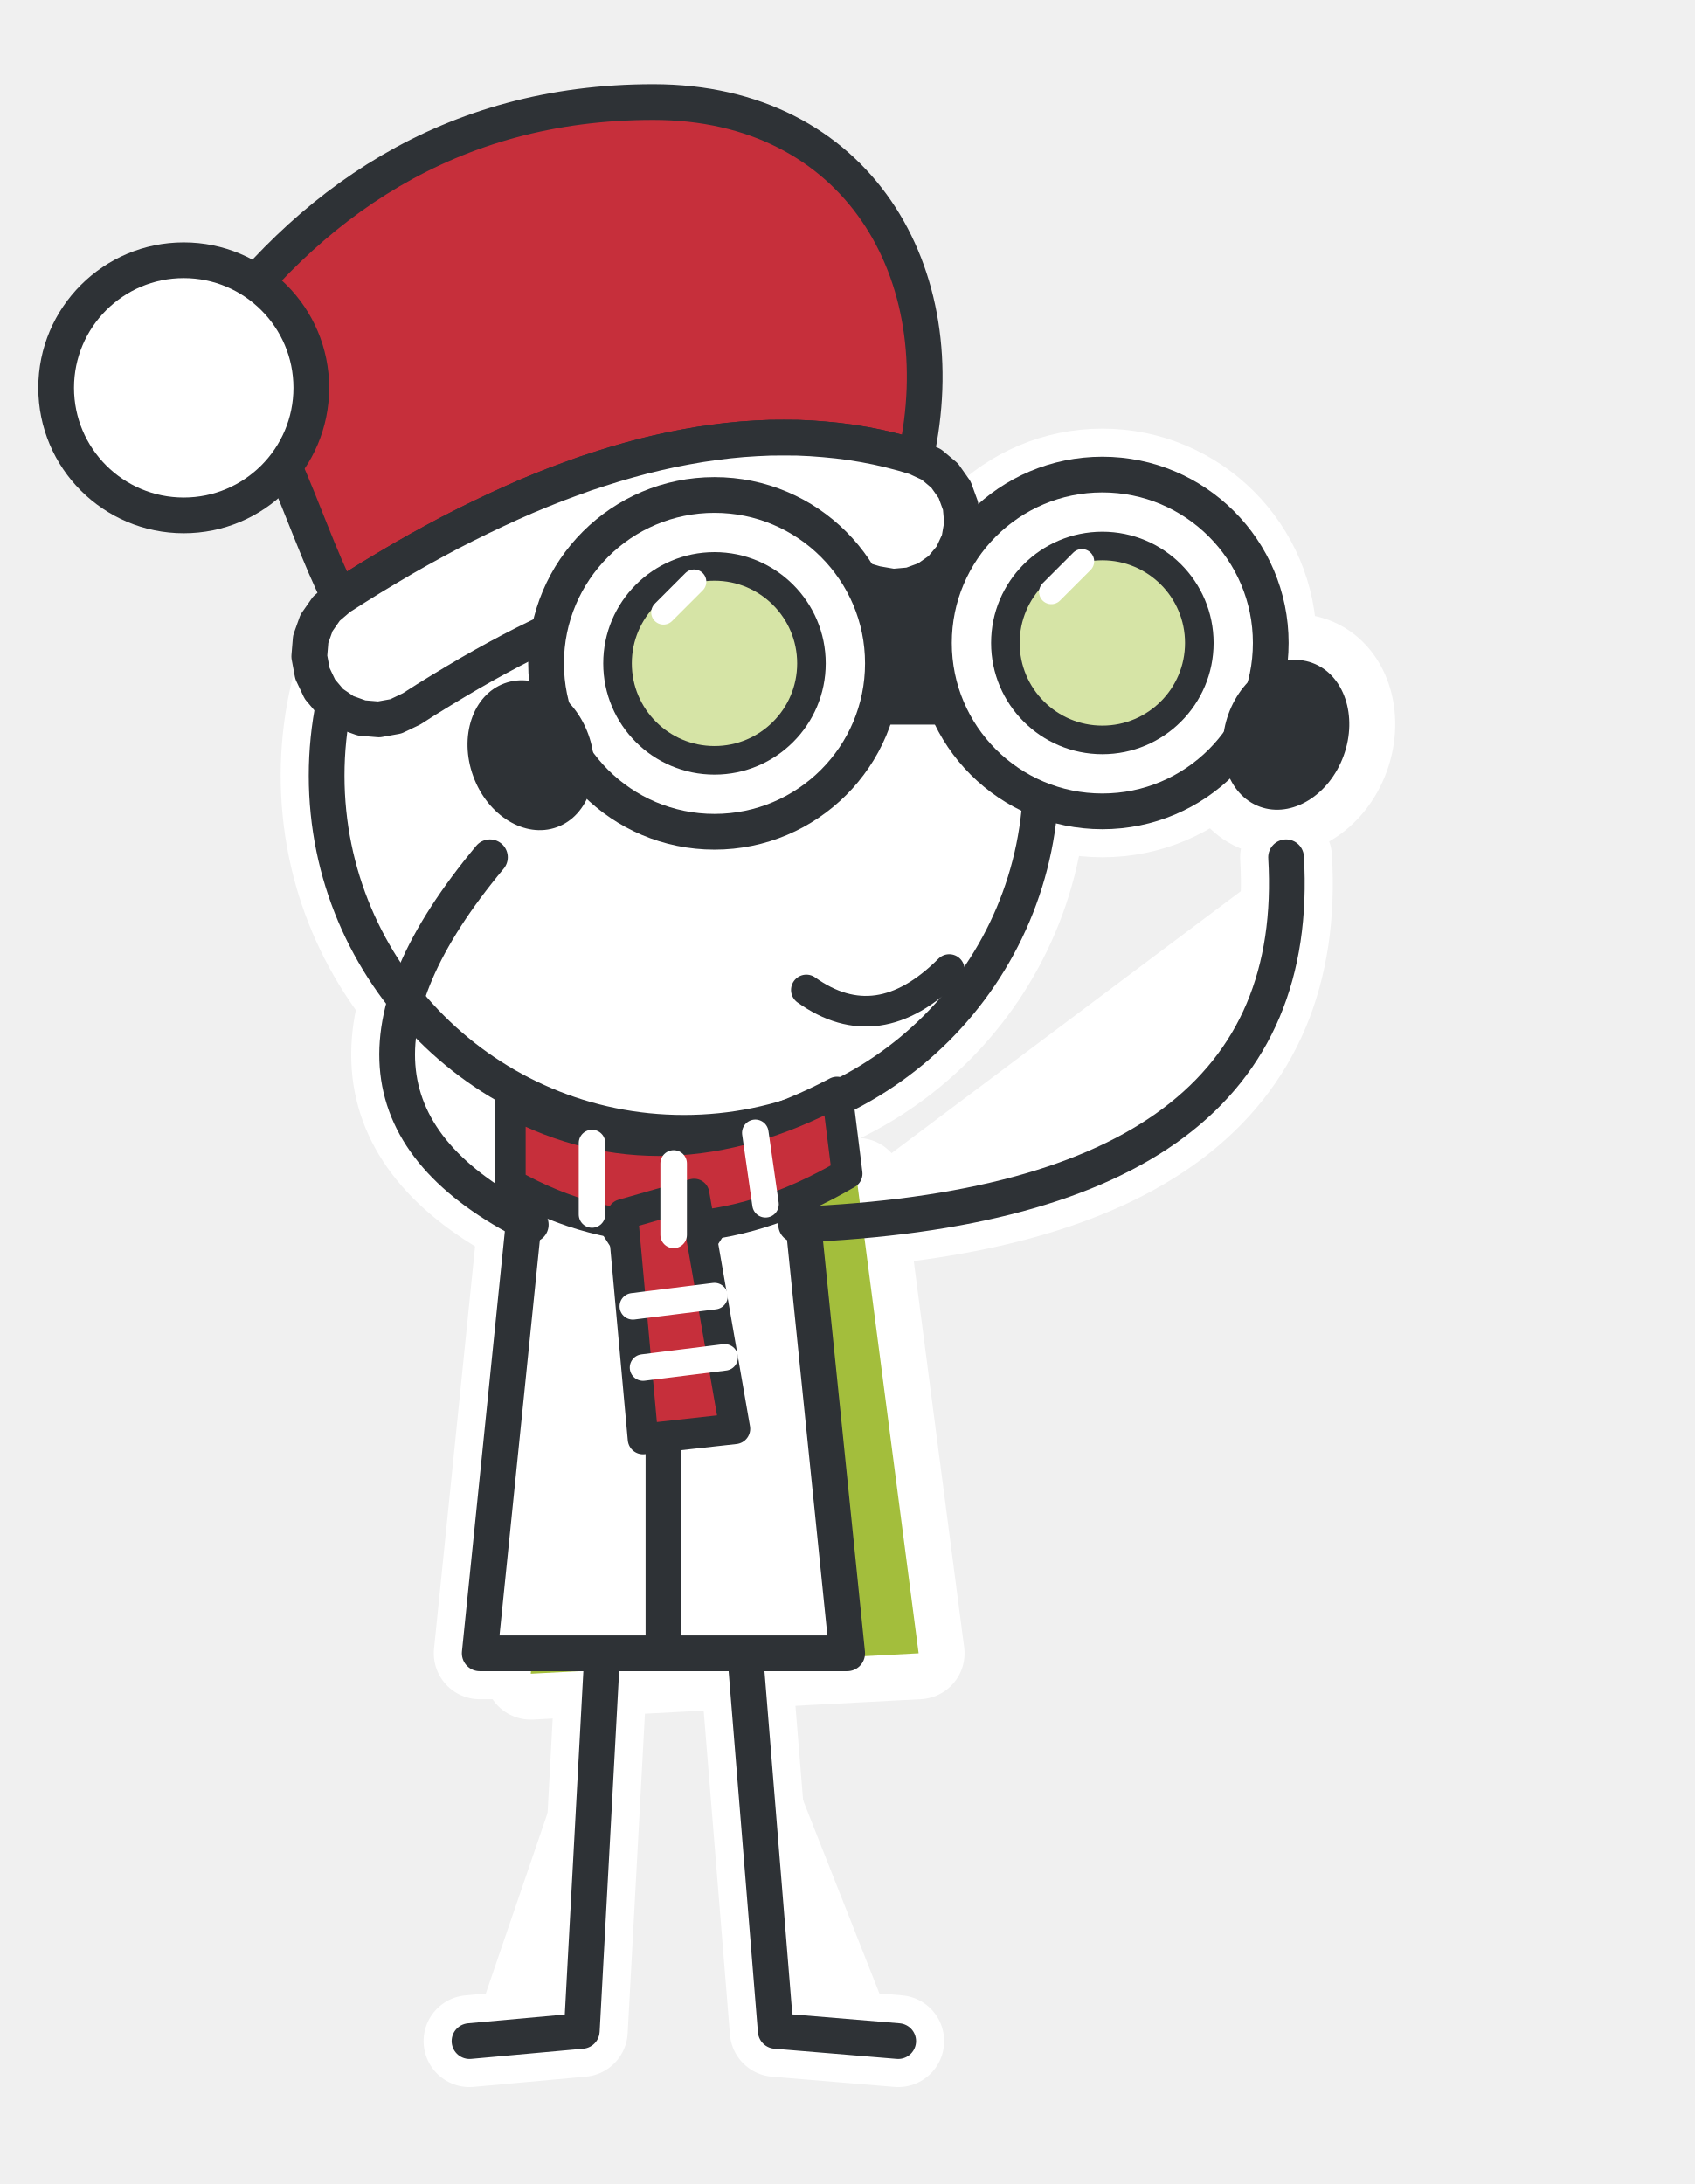
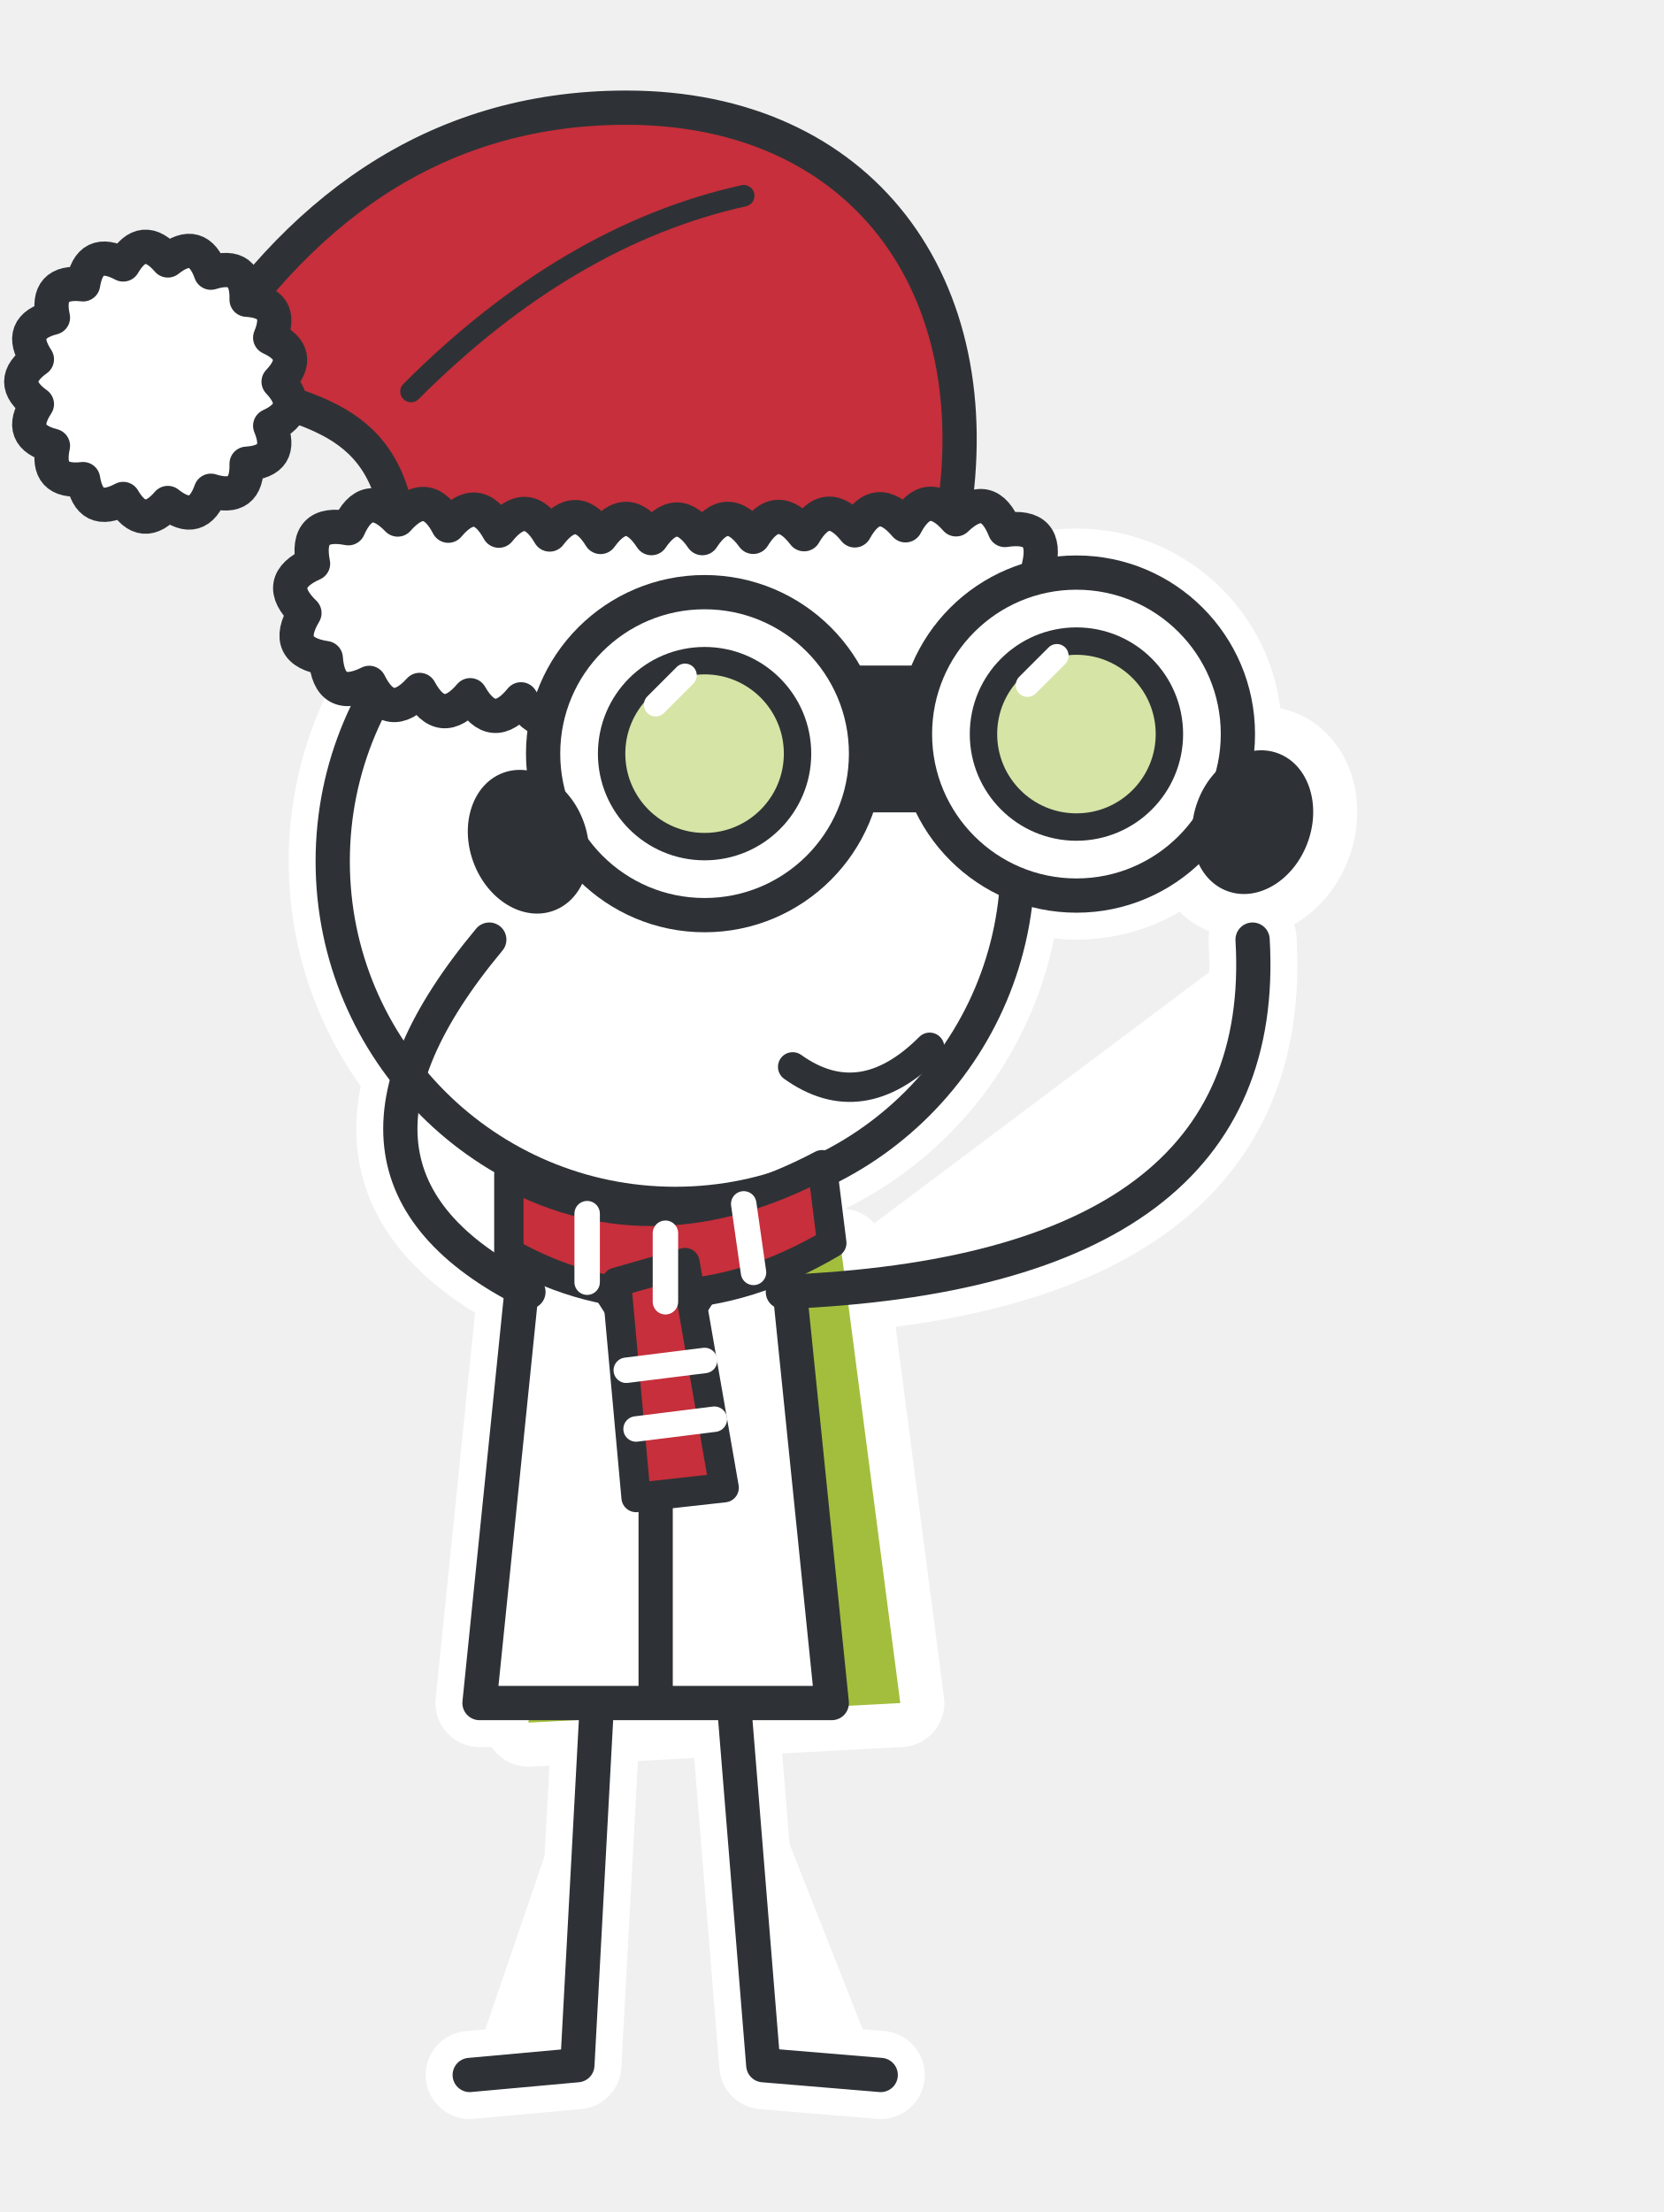
- <svg xmlns="http://www.w3.org/2000/svg" aria-hidden="true" focusable="false" viewBox="28 -4 166 214" fill="none" stroke="#2E3236" stroke-width="3.5" stroke-linecap="round" stroke-linejoin="round">
+ <svg xmlns="http://www.w3.org/2000/svg" aria-hidden="true" focusable="false" viewBox="26 -16 170 226" fill="none" stroke="#2E3236" stroke-width="3.5" stroke-linecap="round" stroke-linejoin="round">
  <g stroke="#FFFFFF" stroke-width="9" fill="#FFFFFF">
    <path d="M84 114 L112 112 L118 158 L80 160 Z" />
    <path d="M87 158 L85 195 L74 196" />
    <path d="M101 158 L104 195 L116 196" />
    <path d="M80 109 L75 158 L111 158 L106 109" />
    <path d="M84 109 L93 123 L102 109" />
    <path d="M93 123 L93 157" />
    <circle cx="95" cy="72" r="35" />
    <path d="M107 93 Q114 98 121 91" />
    <path d="M80 116 Q56 104 76 80" />
    <path d="M106 116 Q156 114 154 80" />
    <rect x="111" y="52" width="12" height="15" rx="2.5" />
    <circle cx="98" cy="61" r="16.5" />
    <circle cx="98" cy="61" r="9.5" />
    <circle cx="136" cy="59" r="16.5" />
    <circle cx="136" cy="59" r="9.5" />
    <path d="M93 56 L96 53" />
    <path d="M131 54 L134 51" />
    <ellipse cx="80" cy="70" rx="6" ry="7.5" transform="rotate(-20 80 70)" />
    <ellipse cx="154" cy="68" rx="6" ry="7.5" transform="rotate(20 154 68)" />
  </g>
  <path d="M84 114 L112 112 L118 158 L80 160 Z" fill="#A3BE3C" stroke="none" />
  <path d="M87 158 L85 195 L74 196" />
  <path d="M101 158 L104 195 L116 196" />
  <path d="M80 109 L75 158 L111 158 L106 109" fill="#FFFFFF" />
  <path d="M84 109 L93 123 L102 109" />
  <path d="M93 123 L93 157" />
  <circle cx="95" cy="72" r="35" fill="#FFFFFF" />
  <path d="M78 104 Q93 112 110 103 L111 111 Q94 121 78 112 Z" fill="#C62F3B" stroke-width="3" />
  <path d="M96 113 L100 136 L91 137 L89 115 Z" fill="#C62F3B" stroke-width="3" />
  <path d="M86 108 L86 115 M94 110 L94 117 M102 107 L103 114 M90 124 L98 123 M91 130 L99 129" stroke="#FFFFFF" stroke-width="2.6" />
-   <path d="M117.71 40.80 C121.71 22.80 112.00 6.00 92.00 6.00 C72.00 6.00 58.00 16.00 48.00 30.00 C55.00 36.00 57.27 46.54 61.27 54.54 L62.84 53.54 L64.40 52.57 L65.95 51.64 L67.49 50.73 L69.02 49.86 L70.55 49.02 L72.06 48.21 L73.57 47.44 L75.07 46.70 L76.56 45.99 L78.04 45.31 L79.51 44.66 L80.98 44.05 L82.44 43.47 L83.89 42.93 L85.33 42.41 L86.77 41.94 L88.20 41.49 L89.62 41.08 L91.03 40.70 L92.44 40.36 L93.84 40.05 L95.24 39.78 L96.62 39.54 L98.00 39.34 L99.38 39.17 L100.74 39.04 L102.10 38.95 L103.45 38.89 L104.79 38.88 L106.13 38.89 L107.45 38.95 L108.77 39.05 L110.08 39.18 L111.38 39.35 L112.67 39.56 L113.95 39.81 L115.21 40.10 L116.47 40.43 L117.71 40.80Z" fill="#C62F3B" />
-   <path d="M61.27 54.54 L62.84 53.54 L64.40 52.57 L65.95 51.64 L67.49 50.73 L69.02 49.86 L70.55 49.02 L72.06 48.21 L73.57 47.44 L75.07 46.70 L76.56 45.99 L78.04 45.31 L79.51 44.66 L80.98 44.05 L82.44 43.47 L83.89 42.93 L85.33 42.41 L86.77 41.94 L88.20 41.49 L89.62 41.08 L91.03 40.70 L92.44 40.36 L93.84 40.05 L95.24 39.78 L96.62 39.54 L98.00 39.34 L99.38 39.17 L100.74 39.04 L102.10 38.95 L103.45 38.89 L104.79 38.88 L106.13 38.89 L107.45 38.95 L108.77 39.05 L110.08 39.18 L111.38 39.35 L112.67 39.56 L113.95 39.81 L115.21 40.10 L116.47 40.43 L117.71 40.80 L119.25 41.51 L120.55 42.60 L121.53 43.99 L122.11 45.58 L122.26 47.27 L121.97 48.94 L121.26 50.48 L120.17 51.78 L118.78 52.76 L117.19 53.34 L115.50 53.49 L113.82 53.20 L112.98 52.95 L112.12 52.73 L111.25 52.53 L110.37 52.36 L109.48 52.21 L108.57 52.09 L107.65 52.00 L106.71 51.93 L105.76 51.89 L104.79 51.88 L103.81 51.89 L102.81 51.93 L101.80 52.00 L100.77 52.10 L99.73 52.22 L98.66 52.38 L97.58 52.56 L96.49 52.78 L95.38 53.02 L94.25 53.30 L93.10 53.60 L91.94 53.94 L90.76 54.31 L89.57 54.71 L88.35 55.14 L87.13 55.60 L85.88 56.09 L84.62 56.62 L83.35 57.17 L82.06 57.76 L80.75 58.39 L79.43 59.04 L78.09 59.73 L76.74 60.45 L75.38 61.20 L73.99 61.99 L72.60 62.81 L71.19 63.66 L69.76 64.54 L68.32 65.46 L66.79 66.19 L65.12 66.49 L63.43 66.35 L61.83 65.78 L60.43 64.82 L59.34 63.53 L58.61 61.99 L58.30 60.32 L58.44 58.63 L59.01 57.03 L59.98 55.64Z" fill="#FFFFFF" />
-   <circle cx="46" cy="34" r="12.5" fill="#FFFFFF" />
+   <path d="M123.36 37.08 C127.36 13.08 114.00 -5.00 90.00 -5.00 C70.00 -5.00 56.00 6.00 46.00 22.00 C55.00 26.00 64.64 25.08 66.64 37.08 L68.06 37.26 L69.48 37.44 L70.90 37.61 L72.32 37.77 L73.73 37.92 L75.15 38.06 L76.57 38.19 L77.99 38.31 L79.41 38.42 L80.82 38.52 L82.24 38.61 L83.66 38.69 L85.08 38.76 L86.50 38.83 L87.91 38.88 L89.33 38.92 L90.75 38.96 L92.17 38.98 L93.58 39.00 L95.00 39.00 L96.42 39.00 L97.83 38.98 L99.25 38.96 L100.67 38.92 L102.09 38.88 L103.50 38.83 L104.92 38.76 L106.34 38.69 L107.76 38.61 L109.18 38.52 L110.59 38.42 L112.01 38.31 L113.43 38.19 L114.85 38.06 L116.27 37.92 L117.68 37.77 L119.10 37.61 L120.52 37.44 L121.94 37.26 L123.36 37.08 Z" fill="#C62F3B" />
+   <path d="M102 4 Q84 8 68 24" stroke="#2E3236" stroke-width="2.2" fill="none" />
+   <path d="M66.64 37.08 Q69.69 33.62 71.81 37.71 Q74.77 34.19 76.98 38.22 Q79.86 34.62 82.17 38.61 Q84.95 34.94 87.37 38.86 Q90.06 35.12 92.57 38.98 Q95.17 35.18 97.77 38.98 Q100.27 35.12 102.97 38.85 Q105.38 34.92 108.17 38.58 Q110.48 34.60 113.35 38.19 Q115.56 34.15 118.53 37.67 Q120.67 33.60 123.70 37.06 Q127.00 33.89 128.69 38.15 Q133.22 37.45 132.15 41.90 Q136.26 43.93 132.83 46.96 Q135.03 50.98 130.48 51.49 Q129.96 56.04 125.94 53.85 Q123.86 57.96 120.79 54.53 Q118.59 58.57 115.61 55.06 Q113.32 59.05 110.43 55.47 Q108.04 59.41 105.23 55.77 Q102.76 59.65 100.03 55.94 Q97.47 59.77 94.83 56.00 Q92.18 59.77 89.63 55.93 Q86.90 59.64 84.43 55.75 Q81.61 59.39 79.24 55.45 Q76.34 59.03 74.05 55.03 Q71.07 58.54 68.88 54.49 Q65.78 57.90 63.73 53.77 Q59.63 55.81 59.29 51.24 Q54.76 50.56 57.11 46.63 Q53.81 43.46 57.99 41.59 Q57.10 37.10 61.60 37.97 Q63.46 33.78 66.64 37.08Z" fill="#FFFFFF" />
+   <path d="M54.47 23.00 Q57.19 25.85 53.61 27.50 Q55.12 31.13 51.20 31.38 Q51.30 35.32 47.55 34.14 Q46.23 37.84 43.15 35.39 Q40.58 38.38 38.59 34.98 Q35.12 36.83 34.49 32.95 Q30.58 33.40 31.41 29.55 Q27.61 28.57 29.77 25.29 Q26.57 23.00 29.77 20.71 Q27.61 17.43 31.41 16.45 Q30.58 12.60 34.49 13.05 Q35.12 9.17 38.59 11.02 Q40.58 7.62 43.15 10.61 Q46.23 8.16 47.55 11.86 Q51.30 10.68 51.20 14.62 Q55.12 14.87 53.61 18.50 Q57.19 20.15 54.47 23.00Z" fill="#FFFFFF" />
  <path d="M107 93 Q114 98 121 91" stroke-width="3" />
  <path d="M80 116 Q56 104 76 80" />
  <path d="M106 116 Q156 114 154 80" />
  <rect x="111" y="52" width="12" height="15" rx="2.5" fill="#2E3236" stroke="none" />
  <circle cx="98" cy="61" r="16.5" fill="#FFFFFF" />
  <circle cx="98" cy="61" r="9.5" fill="#D6E4A6" stroke-width="2.8" />
  <circle cx="136" cy="59" r="16.5" fill="#FFFFFF" />
  <circle cx="136" cy="59" r="9.5" fill="#D6E4A6" stroke-width="2.8" />
  <path d="M93 56 L96 53" stroke="#FFFFFF" stroke-width="2.4" />
  <path d="M131 54 L134 51" stroke="#FFFFFF" stroke-width="2.4" />
  <ellipse cx="80" cy="70" rx="6" ry="7.5" fill="#2E3236" stroke="none" transform="rotate(-20 80 70)" />
  <ellipse cx="154" cy="68" rx="6" ry="7.5" fill="#2E3236" stroke="none" transform="rotate(20 154 68)" />
</svg>
